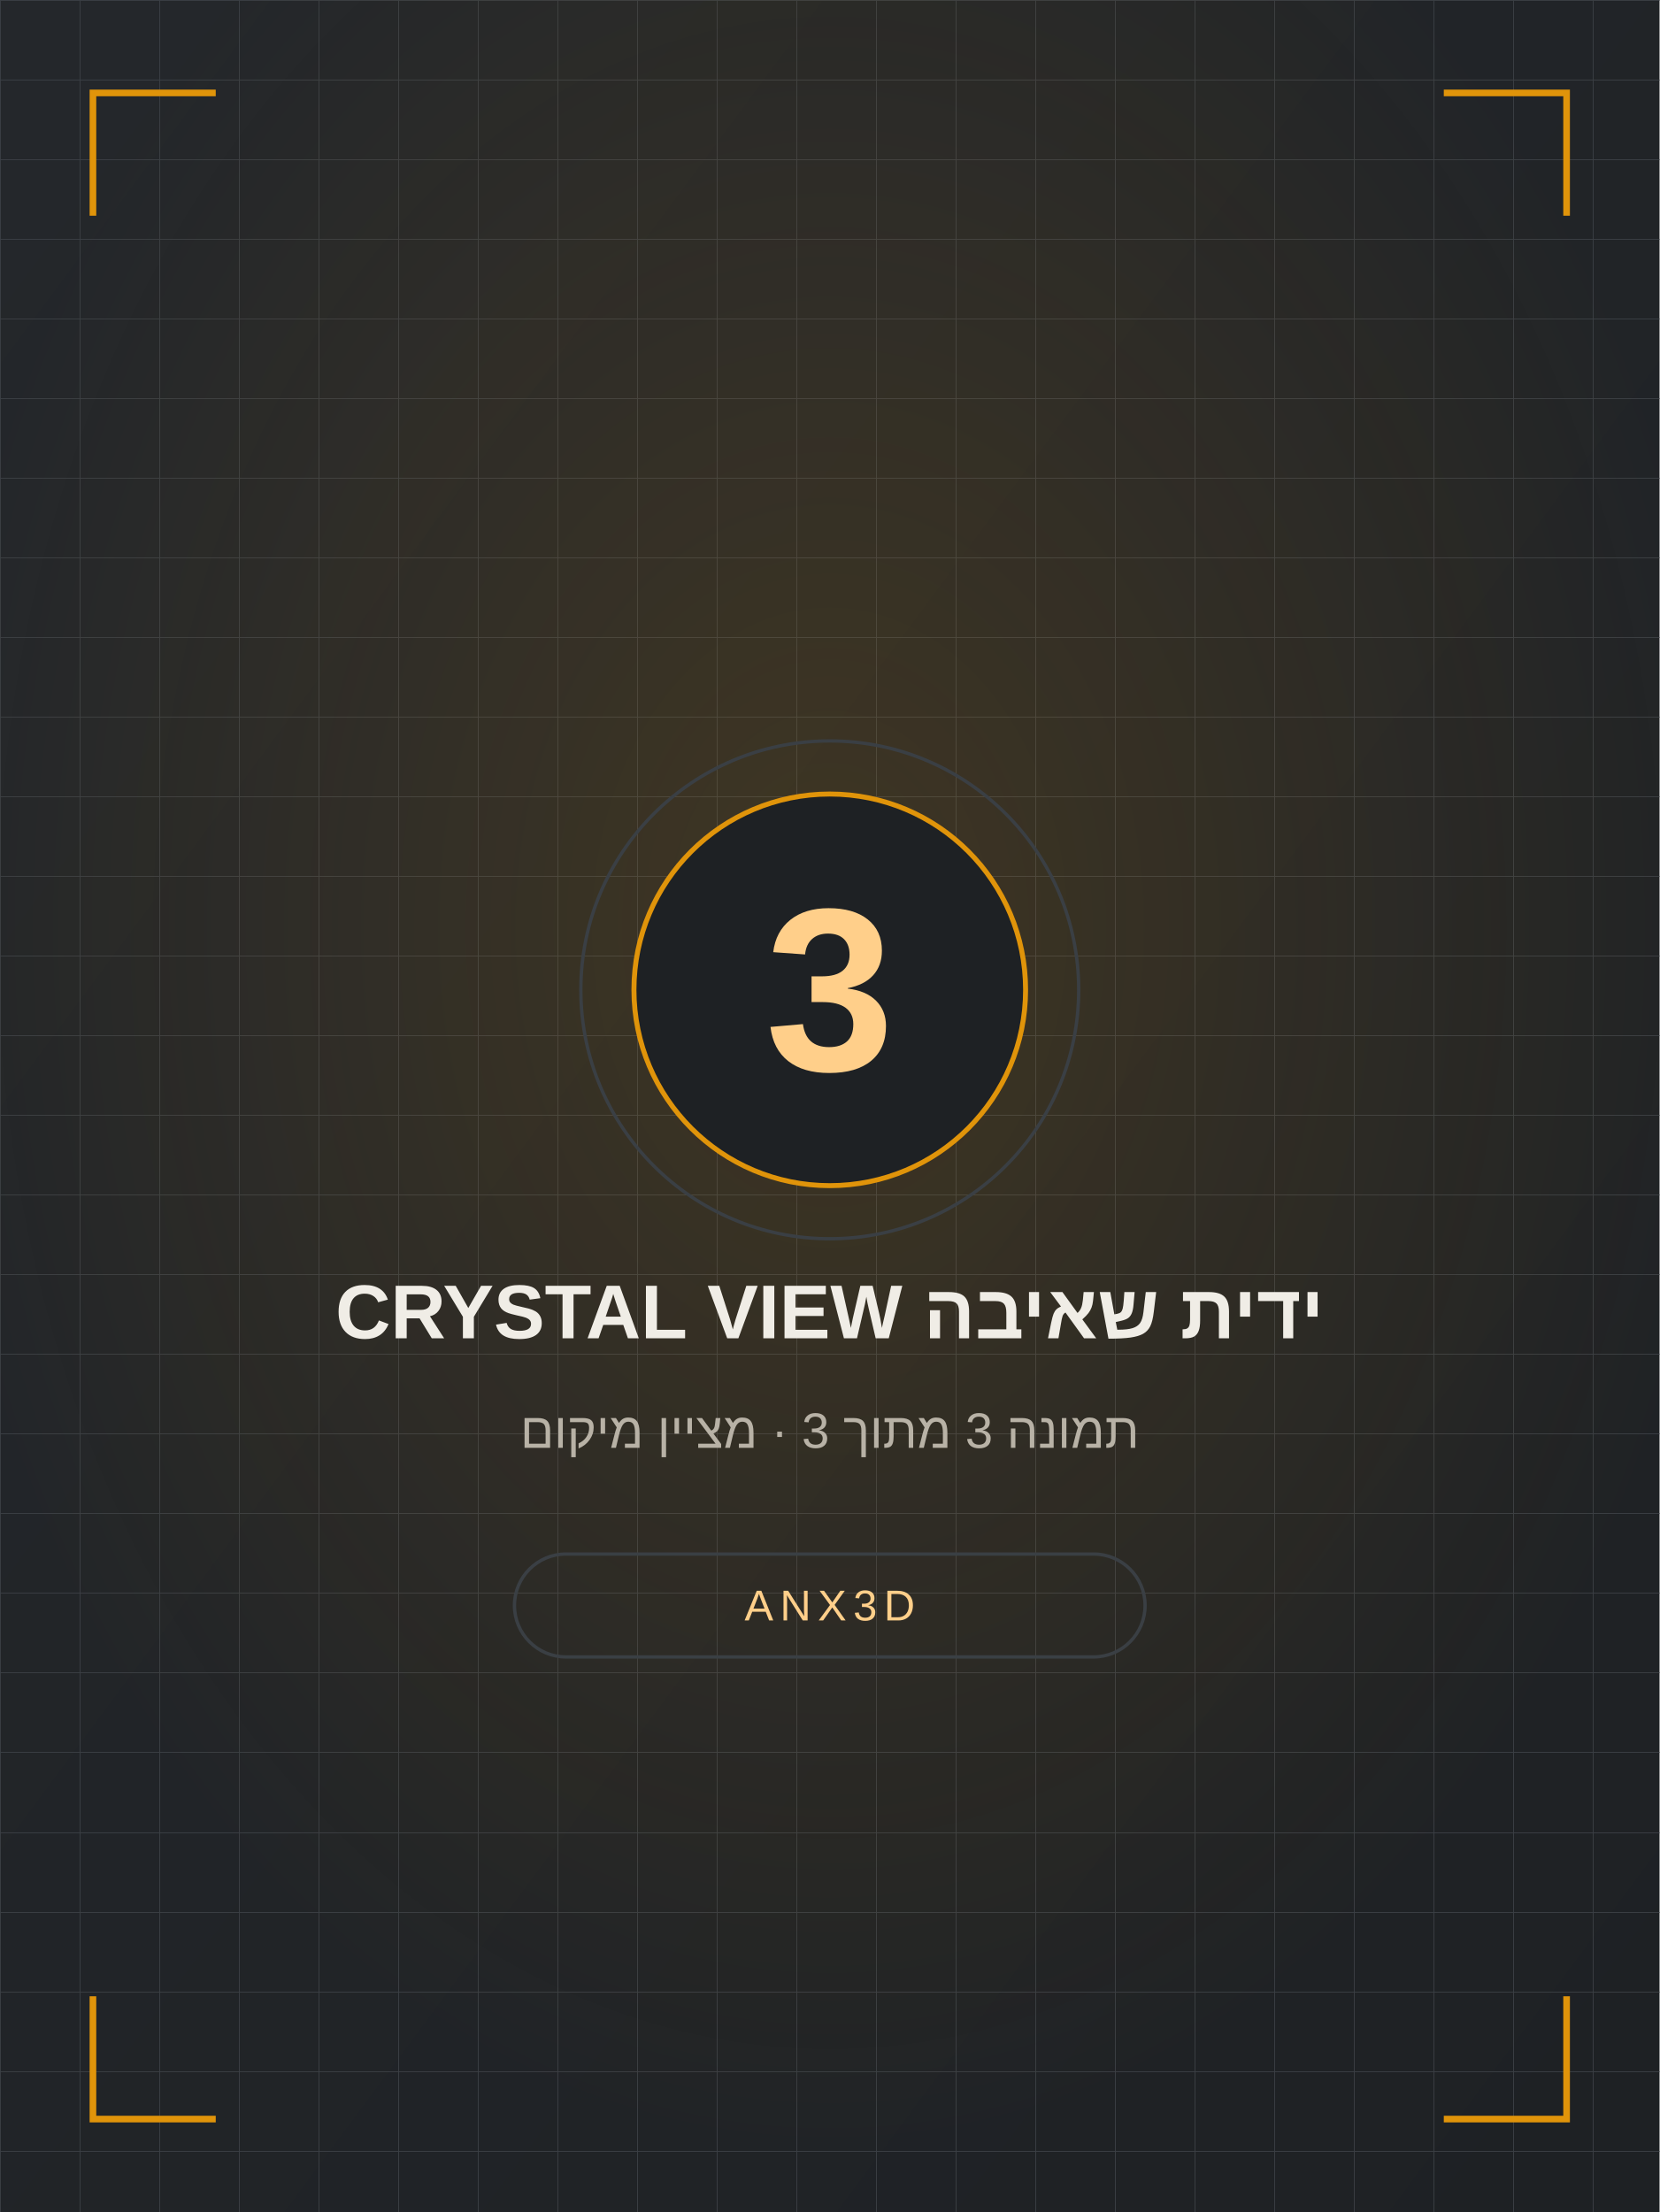
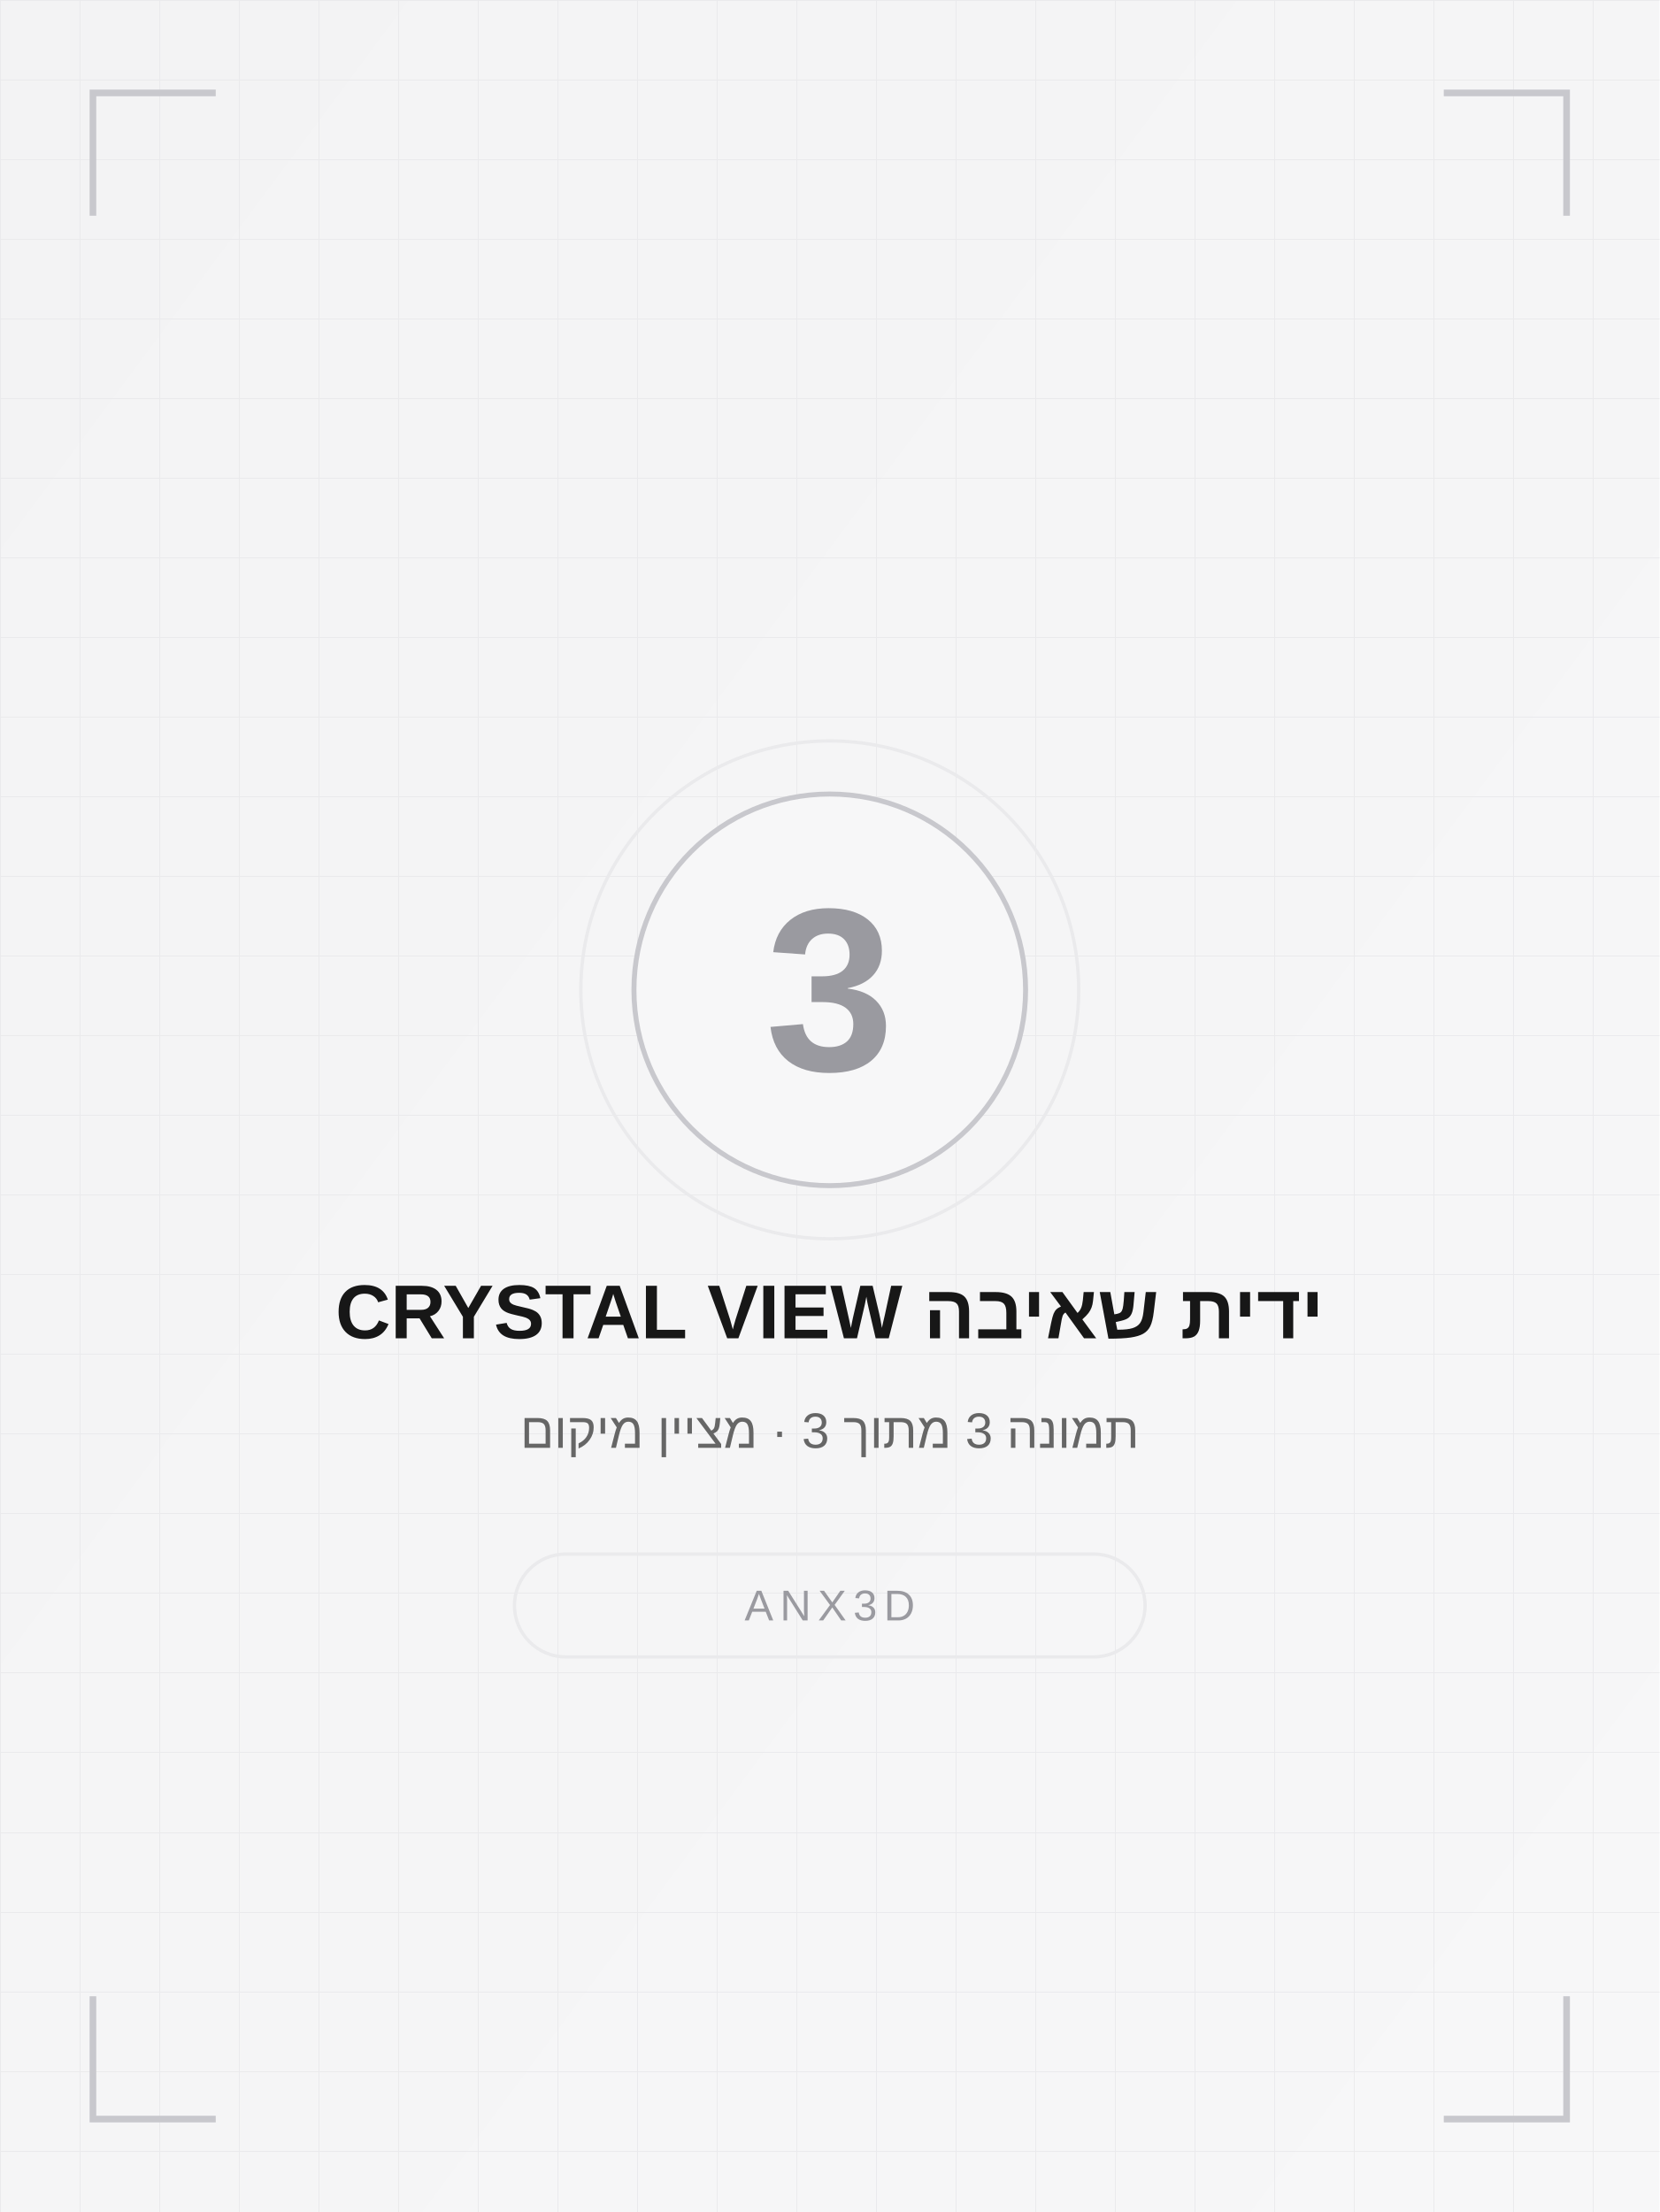
<svg xmlns="http://www.w3.org/2000/svg" width="1000" height="1333" viewBox="0 0 1000 1333" role="img" aria-label="ידית שאיבה CRYSTAL VIEW — תמונה 3 מתוך 3 (מציין מיקום)">
  <defs>
    <linearGradient id="bg" x1="0" y1="0" x2="1" y2="1">
-       <stop offset="0%" stop-color="#24272b" />
-       <stop offset="100%" stop-color="#1e2124" />
+       <stop offset="0%" stop-color="#f3f3f4" />
+       <stop offset="100%" stop-color="#f7f7f8" />
    </linearGradient>
    <pattern id="grid" width="48" height="48" patternUnits="userSpaceOnUse">
-       <path d="M48 0H0V48" fill="none" stroke="#3a3f44" stroke-width="1" />
+       <path d="M48 0H0V48" fill="none" stroke="#eaeaec" stroke-width="1" />
    </pattern>
    <radialGradient id="glow" cx="50%" cy="42%" r="55%">
-       <stop offset="0%" stop-color="#e0940a" stop-opacity="0.16" />
-       <stop offset="100%" stop-color="#e0940a" stop-opacity="0" />
+       <stop offset="0%" stop-color="#c8c8cd" stop-opacity="0" />
+       <stop offset="100%" stop-color="#c8c8cd" stop-opacity="0" />
    </radialGradient>
  </defs>
  <rect width="1000" height="1333" fill="url(#bg)" />
  <rect width="1000" height="1333" fill="url(#grid)" />
  <rect width="1000" height="1333" fill="url(#glow)" />
-   <path d="M56 128V56h72" fill="none" stroke="#e0940a" stroke-width="4" stroke-linecap="square" />
-   <path d="M872 56h72v72" fill="none" stroke="#e0940a" stroke-width="4" stroke-linecap="square" />
-   <path d="M944 1205v72h-72" fill="none" stroke="#e0940a" stroke-width="4" stroke-linecap="square" />
-   <path d="M128 1277H56v-72" fill="none" stroke="#e0940a" stroke-width="4" stroke-linecap="square" />
-   <circle cx="500" cy="596.5" r="150" fill="none" stroke="#3a3f44" stroke-width="2" />
-   <circle cx="500" cy="596.5" r="118" fill="#1e2124" stroke="#e0940a" stroke-width="3" />
-   <text x="500" y="596.5" text-anchor="middle" dominant-baseline="central" font-family="Heebo, Arial, sans-serif" font-size="140" font-weight="700" fill="#ffcf8a">3</text>
-   <text x="500" y="806.5" text-anchor="middle" direction="rtl" font-family="Heebo, Arial, sans-serif" font-size="46" font-weight="700" fill="#f0ede6">ידית שאיבה CRYSTAL VIEW</text>
-   <text x="500" y="872.5" text-anchor="middle" direction="rtl" font-family="Heebo, Arial, sans-serif" font-size="30" fill="#b8b2a6">תמונה 3 מתוך 3 · מציין מיקום</text>
-   <rect x="310" y="936.5" width="380" height="62" rx="31" fill="none" stroke="#3a3f44" stroke-width="2" />
-   <text x="500" y="967.5" text-anchor="middle" dominant-baseline="central" font-family="Heebo, Arial, sans-serif" font-size="26" letter-spacing="4" fill="#ffcf8a">ANX3D</text>
+   <path d="M56 128V56h72" fill="none" stroke="#c8c8cd" stroke-width="4" stroke-linecap="square" />
+   <path d="M872 56h72v72" fill="none" stroke="#c8c8cd" stroke-width="4" stroke-linecap="square" />
+   <path d="M944 1205v72h-72" fill="none" stroke="#c8c8cd" stroke-width="4" stroke-linecap="square" />
+   <path d="M128 1277H56v-72" fill="none" stroke="#c8c8cd" stroke-width="4" stroke-linecap="square" />
+   <circle cx="500" cy="596.5" r="150" fill="none" stroke="#eaeaec" stroke-width="2" />
+   <circle cx="500" cy="596.5" r="118" fill="#f7f7f8" stroke="#c8c8cd" stroke-width="3" />
+   <text x="500" y="596.5" text-anchor="middle" dominant-baseline="central" font-family="Heebo, Arial, sans-serif" font-size="140" font-weight="700" fill="#9a9aa0">3</text>
+   <text x="500" y="806.5" text-anchor="middle" direction="rtl" font-family="Heebo, Arial, sans-serif" font-size="46" font-weight="700" fill="#171717">ידית שאיבה CRYSTAL VIEW</text>
+   <text x="500" y="872.5" text-anchor="middle" direction="rtl" font-family="Heebo, Arial, sans-serif" font-size="30" fill="#666666">תמונה 3 מתוך 3 · מציין מיקום</text>
+   <rect x="310" y="936.5" width="380" height="62" rx="31" fill="none" stroke="#eaeaec" stroke-width="2" />
+   <text x="500" y="967.5" text-anchor="middle" dominant-baseline="central" font-family="Heebo, Arial, sans-serif" font-size="26" letter-spacing="4" fill="#9a9aa0">ANX3D</text>
</svg>
